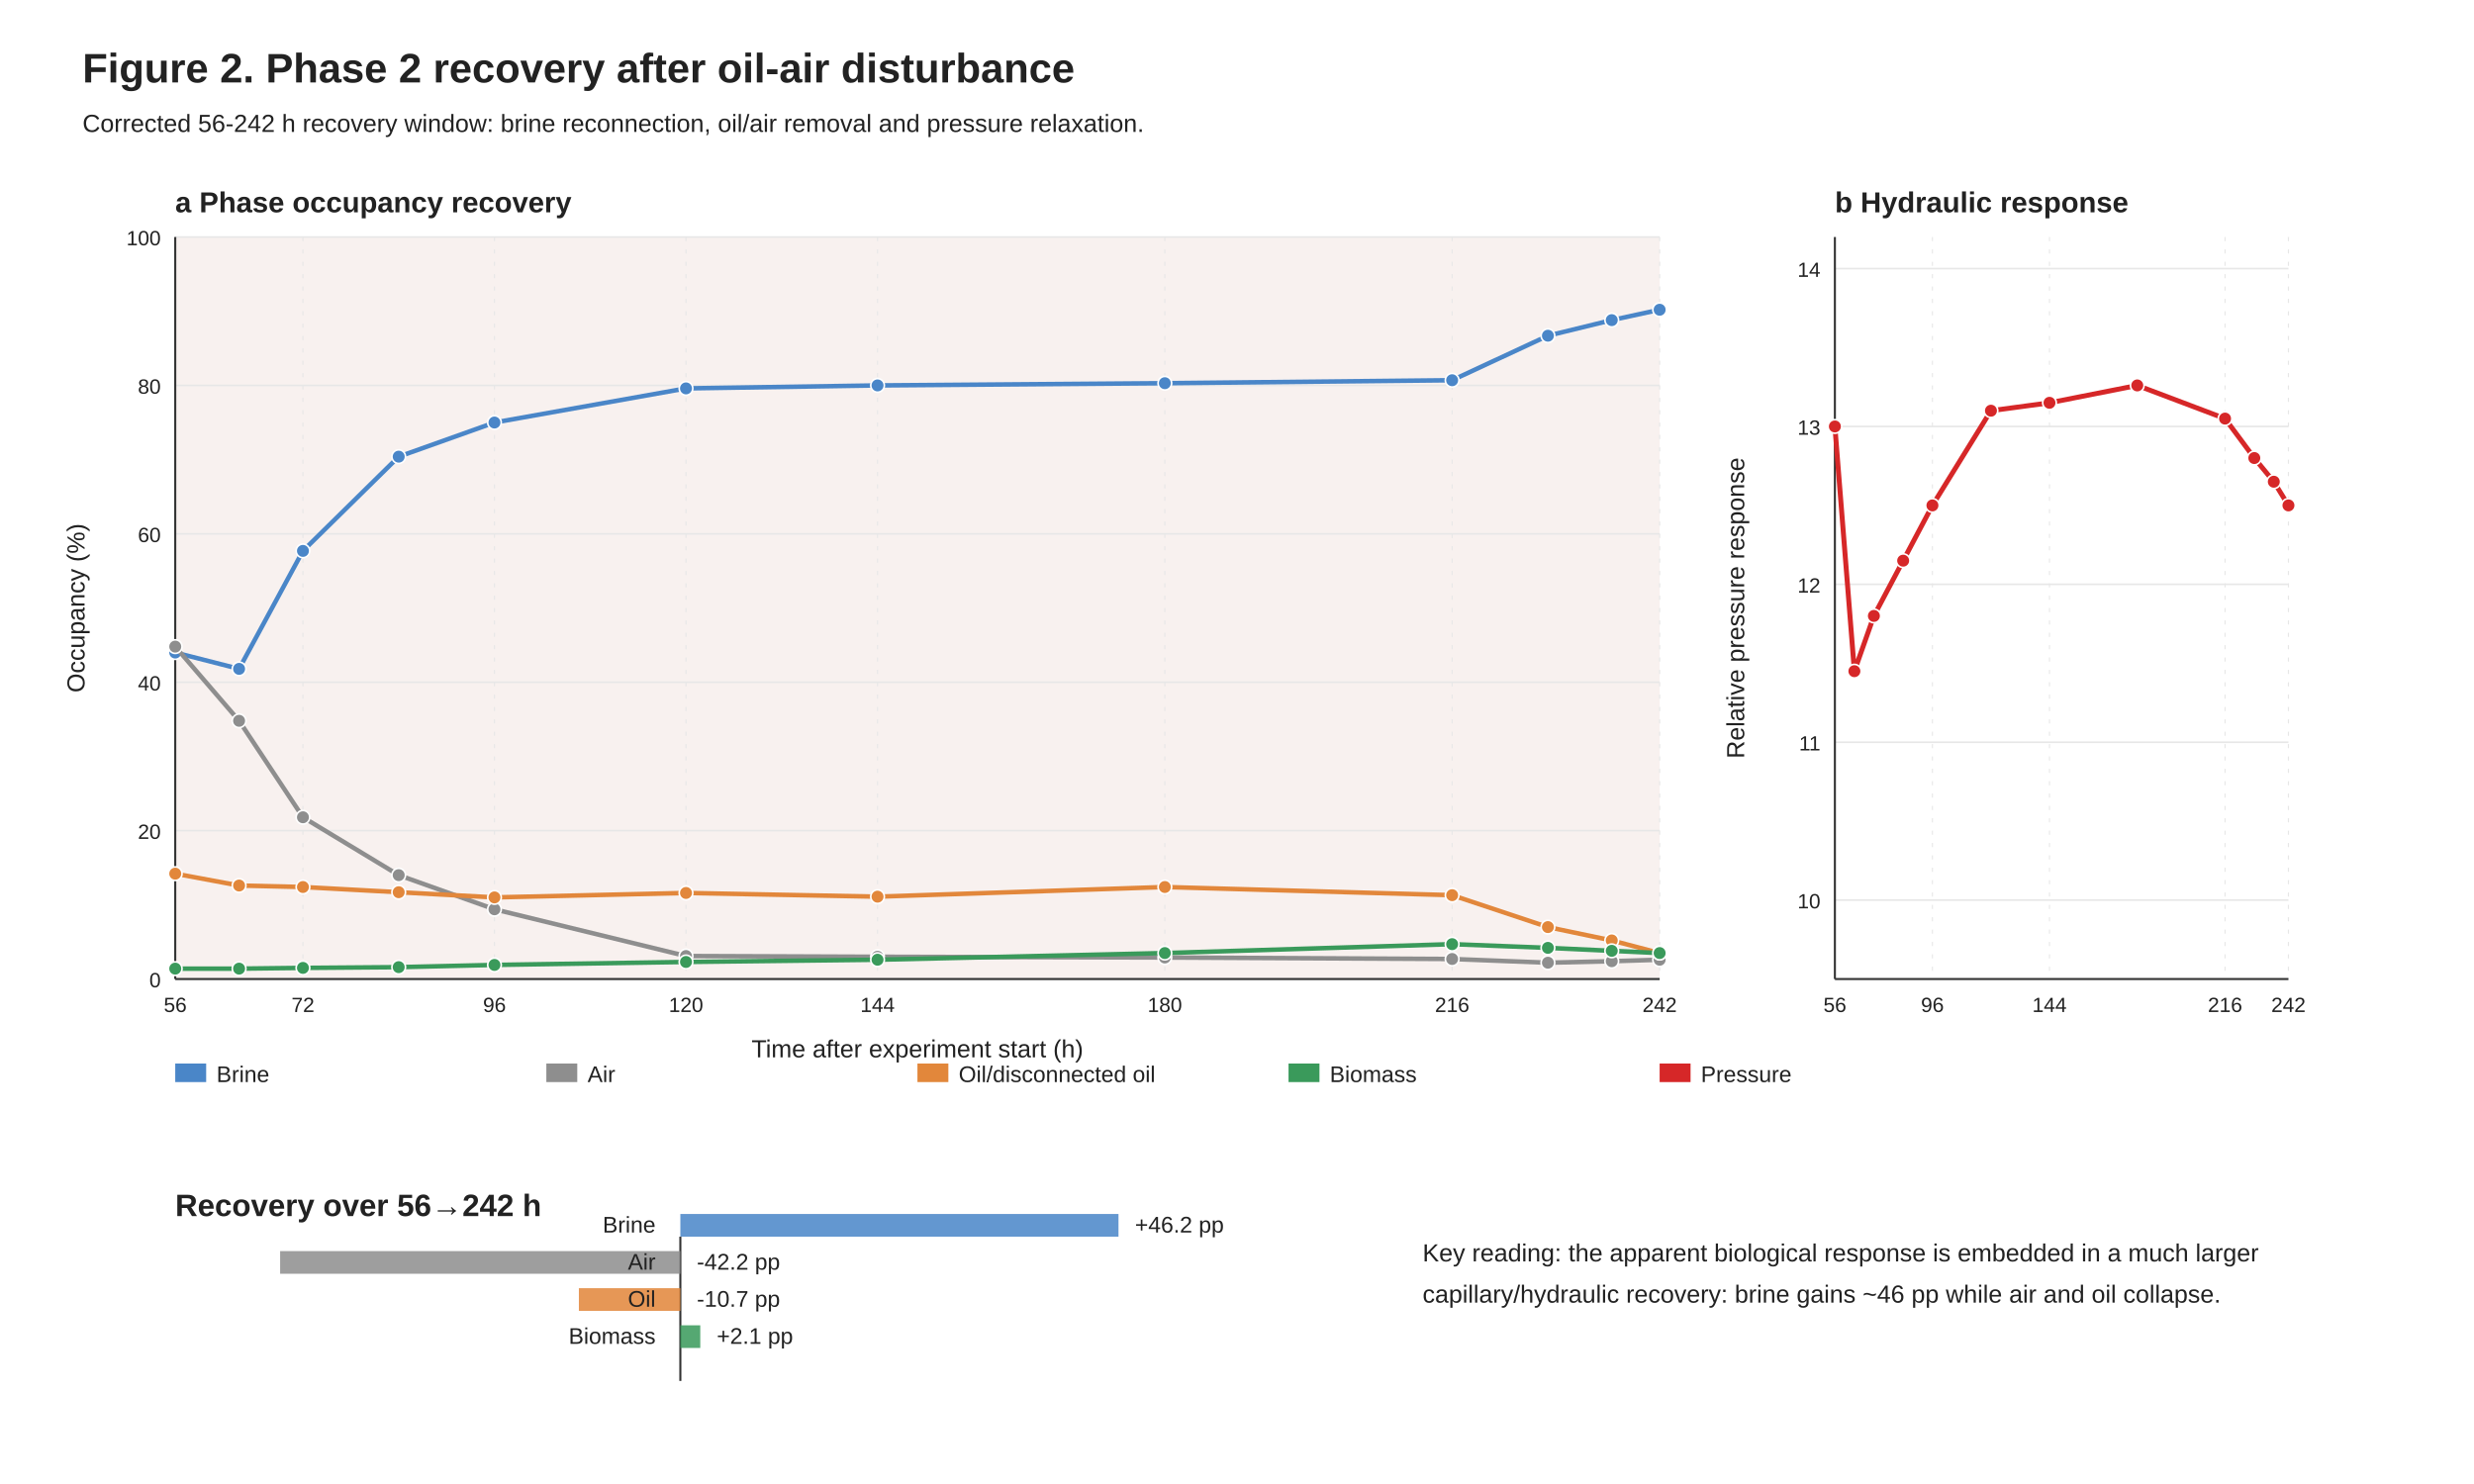
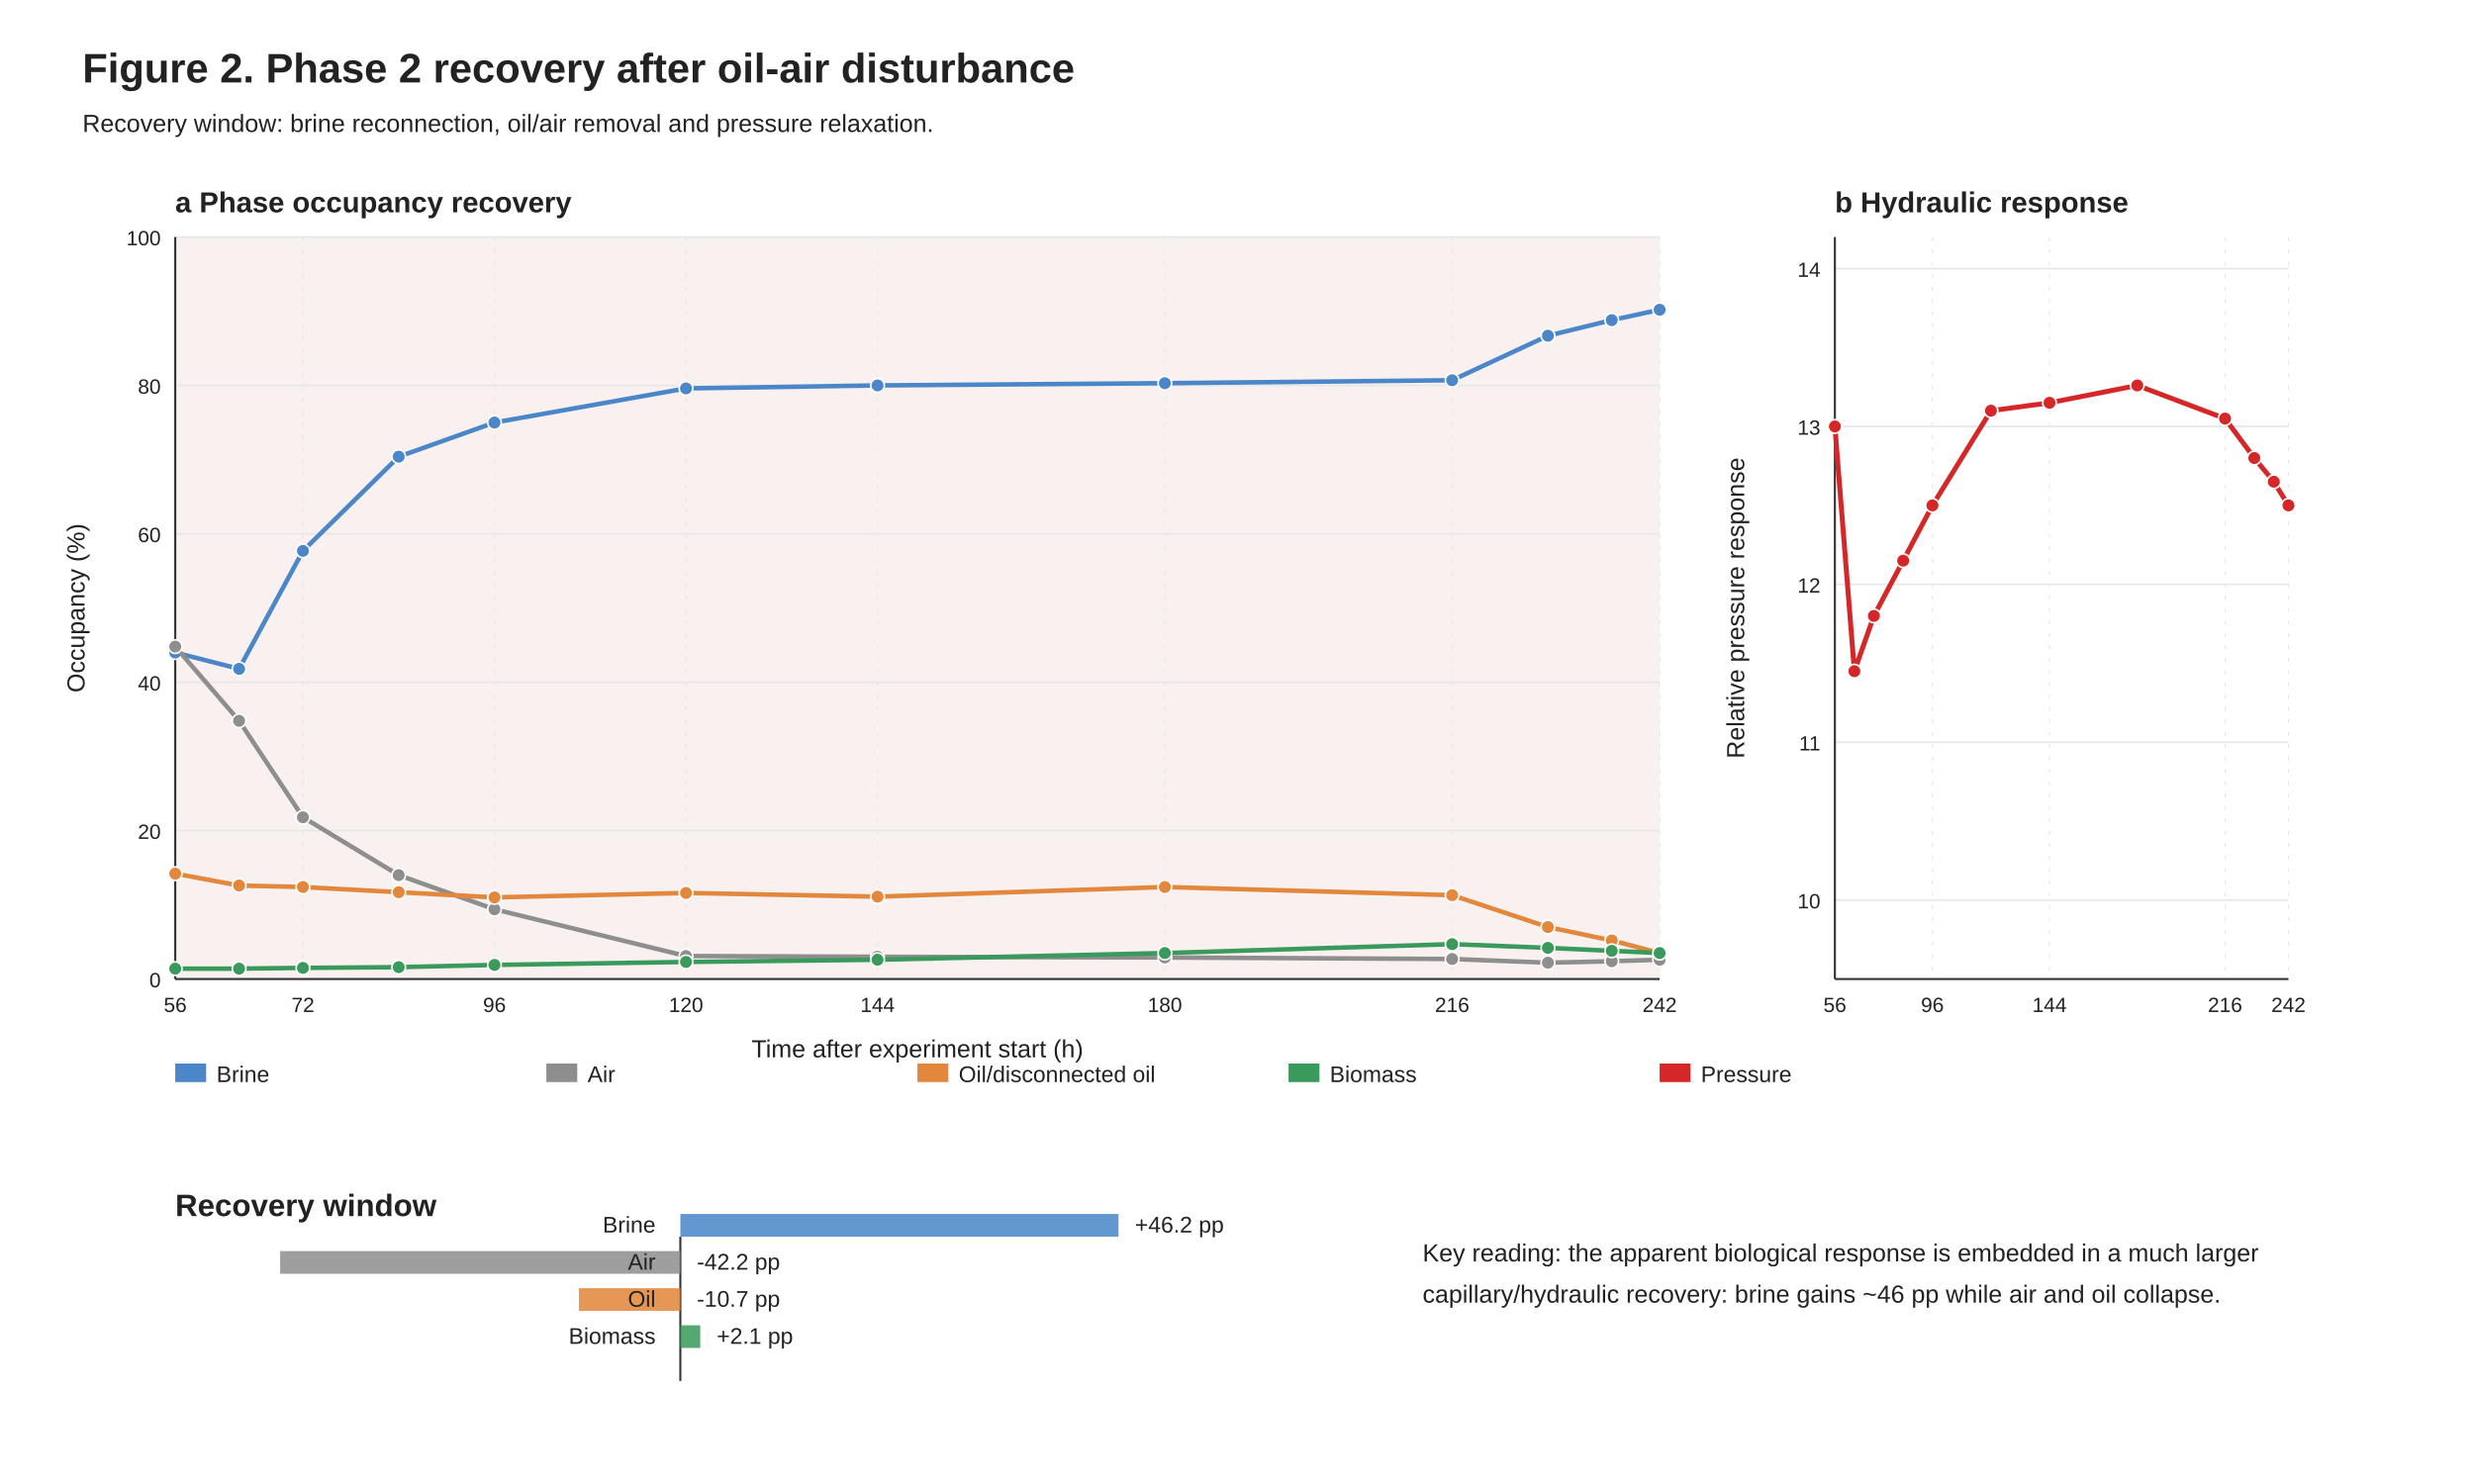
<svg xmlns="http://www.w3.org/2000/svg" width="1200" height="720" viewBox="0 0 1200 720">
  <defs>
    <style>
text{font-family:Arial,Helvetica,sans-serif;fill:#222} .small{font-size:11px} .tick{font-size:10px;fill:#555} .label{font-size:12px;fill:#333} .title{font-size:16px;font-weight:700} .panelletter{font-size:18px;font-weight:700}
</style>
  </defs>
  <rect x="0" y="0" width="100%" height="100%" fill="white" />
  <text x="40.00" y="40.00" font-size="20" font-weight="700" text-anchor="start" fill="#222">Figure 2. Phase 2 recovery after oil-air disturbance</text>
-   <text x="40.00" y="64.00" font-size="12" font-weight="400" text-anchor="start" fill="#555">Corrected 56-242 h recovery window: brine reconnection, oil/air removal and pressure relaxation.</text>
+   <text x="40.00" y="64.00" font-size="12" font-weight="400" text-anchor="start" fill="#555">Recovery window: brine reconnection, oil/air removal and pressure relaxation.</text>
  <rect x="85.00" y="115.00" width="720.00" height="360.00" rx="0" fill="#F3E5E2" stroke="none" stroke-width="1" opacity="0.55" />
  <line x1="85.00" y1="475.00" x2="805.00" y2="475.00" stroke="#E7E7E7" stroke-width="0.8" opacity="1" />
  <text x="78.00" y="479.00" font-size="10" font-weight="400" text-anchor="end" fill="#555">0</text>
  <line x1="85.00" y1="403.00" x2="805.00" y2="403.00" stroke="#E7E7E7" stroke-width="0.8" opacity="1" />
  <text x="78.00" y="407.00" font-size="10" font-weight="400" text-anchor="end" fill="#555">20</text>
  <line x1="85.00" y1="331.00" x2="805.00" y2="331.00" stroke="#E7E7E7" stroke-width="0.8" opacity="1" />
  <text x="78.00" y="335.00" font-size="10" font-weight="400" text-anchor="end" fill="#555">40</text>
  <line x1="85.00" y1="259.00" x2="805.00" y2="259.00" stroke="#E7E7E7" stroke-width="0.8" opacity="1" />
  <text x="78.00" y="263.00" font-size="10" font-weight="400" text-anchor="end" fill="#555">60</text>
  <line x1="85.00" y1="187.00" x2="805.00" y2="187.00" stroke="#E7E7E7" stroke-width="0.8" opacity="1" />
  <text x="78.00" y="191.00" font-size="10" font-weight="400" text-anchor="end" fill="#555">80</text>
  <line x1="85.00" y1="115.00" x2="805.00" y2="115.00" stroke="#E7E7E7" stroke-width="0.8" opacity="1" />
  <text x="78.00" y="119.00" font-size="10" font-weight="400" text-anchor="end" fill="#555">100</text>
  <line x1="85.00" y1="115.00" x2="85.00" y2="475.00" stroke="#E7E7E7" stroke-width="0.55" opacity="1" stroke-dasharray="2 4" />
  <text x="85.00" y="491.00" font-size="10" font-weight="400" text-anchor="middle" fill="#555">56</text>
  <line x1="146.94" y1="115.00" x2="146.94" y2="475.00" stroke="#E7E7E7" stroke-width="0.55" opacity="1" stroke-dasharray="2 4" />
  <text x="146.94" y="491.00" font-size="10" font-weight="400" text-anchor="middle" fill="#555">72</text>
  <line x1="239.84" y1="115.00" x2="239.84" y2="475.00" stroke="#E7E7E7" stroke-width="0.55" opacity="1" stroke-dasharray="2 4" />
  <text x="239.84" y="491.00" font-size="10" font-weight="400" text-anchor="middle" fill="#555">96</text>
  <line x1="332.74" y1="115.00" x2="332.74" y2="475.00" stroke="#E7E7E7" stroke-width="0.55" opacity="1" stroke-dasharray="2 4" />
  <text x="332.74" y="491.00" font-size="10" font-weight="400" text-anchor="middle" fill="#555">120</text>
  <line x1="425.65" y1="115.00" x2="425.65" y2="475.00" stroke="#E7E7E7" stroke-width="0.55" opacity="1" stroke-dasharray="2 4" />
  <text x="425.65" y="491.00" font-size="10" font-weight="400" text-anchor="middle" fill="#555">144</text>
  <line x1="565.00" y1="115.00" x2="565.00" y2="475.00" stroke="#E7E7E7" stroke-width="0.55" opacity="1" stroke-dasharray="2 4" />
  <text x="565.00" y="491.00" font-size="10" font-weight="400" text-anchor="middle" fill="#555">180</text>
  <line x1="704.35" y1="115.00" x2="704.35" y2="475.00" stroke="#E7E7E7" stroke-width="0.55" opacity="1" stroke-dasharray="2 4" />
  <text x="704.35" y="491.00" font-size="10" font-weight="400" text-anchor="middle" fill="#555">216</text>
  <line x1="805.00" y1="115.00" x2="805.00" y2="475.00" stroke="#E7E7E7" stroke-width="0.55" opacity="1" stroke-dasharray="2 4" />
  <text x="805.00" y="491.00" font-size="10" font-weight="400" text-anchor="middle" fill="#555">242</text>
  <line x1="85.00" y1="475.00" x2="805.00" y2="475.00" stroke="#333" stroke-width="1" opacity="1" />
  <line x1="85.00" y1="115.00" x2="85.00" y2="475.00" stroke="#333" stroke-width="1" opacity="1" />
  <text x="445.00" y="513.00" font-size="12" font-weight="400" text-anchor="middle" fill="#222">Time after experiment start (h)</text>
  <text x="41.00" y="295.00" font-size="12" font-weight="400" text-anchor="middle" fill="#222" transform="rotate(-90 41.00 295.00)">Occupancy (%)</text>
  <text x="85.00" y="103.00" font-size="14" font-weight="700" text-anchor="start" fill="#222">a  Phase occupancy recovery</text>
  <polyline points="85.00,316.60 115.97,324.52 146.94,267.28 193.39,221.56 239.84,205.00 332.74,188.44 425.65,187.00 565.00,185.92 704.35,184.48 750.81,162.88 781.77,155.32 805.00,150.28" fill="none" stroke="#4A86C8" stroke-width="2.2" stroke-linejoin="round" stroke-linecap="round" opacity="1" />
  <circle cx="85.00" cy="316.60" r="3.30" fill="#4A86C8" stroke="white" stroke-width="0.8" opacity="1" />
  <circle cx="115.97" cy="324.52" r="3.30" fill="#4A86C8" stroke="white" stroke-width="0.8" opacity="1" />
  <circle cx="146.94" cy="267.28" r="3.30" fill="#4A86C8" stroke="white" stroke-width="0.8" opacity="1" />
  <circle cx="193.39" cy="221.56" r="3.30" fill="#4A86C8" stroke="white" stroke-width="0.8" opacity="1" />
  <circle cx="239.84" cy="205.00" r="3.30" fill="#4A86C8" stroke="white" stroke-width="0.8" opacity="1" />
  <circle cx="332.74" cy="188.44" r="3.30" fill="#4A86C8" stroke="white" stroke-width="0.8" opacity="1" />
  <circle cx="425.65" cy="187.00" r="3.30" fill="#4A86C8" stroke="white" stroke-width="0.8" opacity="1" />
  <circle cx="565.00" cy="185.92" r="3.30" fill="#4A86C8" stroke="white" stroke-width="0.8" opacity="1" />
  <circle cx="704.35" cy="184.48" r="3.30" fill="#4A86C8" stroke="white" stroke-width="0.8" opacity="1" />
  <circle cx="750.81" cy="162.88" r="3.30" fill="#4A86C8" stroke="white" stroke-width="0.8" opacity="1" />
  <circle cx="781.77" cy="155.32" r="3.30" fill="#4A86C8" stroke="white" stroke-width="0.8" opacity="1" />
  <circle cx="805.00" cy="150.28" r="3.30" fill="#4A86C8" stroke="white" stroke-width="0.8" opacity="1" />
  <polyline points="85.00,313.72 115.97,349.72 146.94,396.52 193.39,424.60 239.84,441.16 332.74,463.84 425.65,464.20 565.00,464.56 704.35,465.28 750.81,467.08 781.77,466.36 805.00,465.64" fill="none" stroke="#8E8E8E" stroke-width="2.2" stroke-linejoin="round" stroke-linecap="round" opacity="1" />
  <circle cx="85.00" cy="313.72" r="3.30" fill="#8E8E8E" stroke="white" stroke-width="0.8" opacity="1" />
  <circle cx="115.97" cy="349.72" r="3.30" fill="#8E8E8E" stroke="white" stroke-width="0.8" opacity="1" />
  <circle cx="146.94" cy="396.52" r="3.30" fill="#8E8E8E" stroke="white" stroke-width="0.8" opacity="1" />
  <circle cx="193.39" cy="424.60" r="3.30" fill="#8E8E8E" stroke="white" stroke-width="0.8" opacity="1" />
  <circle cx="239.84" cy="441.16" r="3.30" fill="#8E8E8E" stroke="white" stroke-width="0.8" opacity="1" />
  <circle cx="332.74" cy="463.84" r="3.30" fill="#8E8E8E" stroke="white" stroke-width="0.8" opacity="1" />
  <circle cx="425.65" cy="464.20" r="3.30" fill="#8E8E8E" stroke="white" stroke-width="0.8" opacity="1" />
  <circle cx="565.00" cy="464.56" r="3.30" fill="#8E8E8E" stroke="white" stroke-width="0.8" opacity="1" />
  <circle cx="704.35" cy="465.28" r="3.30" fill="#8E8E8E" stroke="white" stroke-width="0.8" opacity="1" />
  <circle cx="750.81" cy="467.08" r="3.30" fill="#8E8E8E" stroke="white" stroke-width="0.8" opacity="1" />
  <circle cx="781.77" cy="466.36" r="3.30" fill="#8E8E8E" stroke="white" stroke-width="0.8" opacity="1" />
  <circle cx="805.00" cy="465.64" r="3.30" fill="#8E8E8E" stroke="white" stroke-width="0.8" opacity="1" />
  <polyline points="85.00,423.88 115.97,429.64 146.94,430.36 193.39,432.88 239.84,435.40 332.74,433.24 425.65,435.04 565.00,430.36 704.35,434.32 750.81,449.80 781.77,456.28 805.00,462.40" fill="none" stroke="#E2873B" stroke-width="2.2" stroke-linejoin="round" stroke-linecap="round" opacity="1" />
  <circle cx="85.00" cy="423.88" r="3.30" fill="#E2873B" stroke="white" stroke-width="0.8" opacity="1" />
  <circle cx="115.97" cy="429.64" r="3.30" fill="#E2873B" stroke="white" stroke-width="0.8" opacity="1" />
  <circle cx="146.94" cy="430.36" r="3.30" fill="#E2873B" stroke="white" stroke-width="0.8" opacity="1" />
  <circle cx="193.39" cy="432.88" r="3.30" fill="#E2873B" stroke="white" stroke-width="0.8" opacity="1" />
  <circle cx="239.84" cy="435.40" r="3.30" fill="#E2873B" stroke="white" stroke-width="0.8" opacity="1" />
  <circle cx="332.74" cy="433.24" r="3.30" fill="#E2873B" stroke="white" stroke-width="0.8" opacity="1" />
  <circle cx="425.65" cy="435.04" r="3.30" fill="#E2873B" stroke="white" stroke-width="0.8" opacity="1" />
  <circle cx="565.00" cy="430.36" r="3.30" fill="#E2873B" stroke="white" stroke-width="0.8" opacity="1" />
  <circle cx="704.35" cy="434.32" r="3.30" fill="#E2873B" stroke="white" stroke-width="0.8" opacity="1" />
  <circle cx="750.81" cy="449.80" r="3.30" fill="#E2873B" stroke="white" stroke-width="0.8" opacity="1" />
  <circle cx="781.77" cy="456.28" r="3.30" fill="#E2873B" stroke="white" stroke-width="0.8" opacity="1" />
  <circle cx="805.00" cy="462.40" r="3.30" fill="#E2873B" stroke="white" stroke-width="0.8" opacity="1" />
  <polyline points="85.00,469.96 115.97,469.96 146.94,469.60 193.39,469.24 239.84,468.16 332.74,466.72 425.65,465.64 565.00,462.40 704.35,458.08 750.81,459.88 781.77,461.32 805.00,462.40" fill="none" stroke="#3A9A5B" stroke-width="2.2" stroke-linejoin="round" stroke-linecap="round" opacity="1" />
  <circle cx="85.00" cy="469.96" r="3.30" fill="#3A9A5B" stroke="white" stroke-width="0.8" opacity="1" />
  <circle cx="115.97" cy="469.96" r="3.30" fill="#3A9A5B" stroke="white" stroke-width="0.8" opacity="1" />
  <circle cx="146.94" cy="469.60" r="3.30" fill="#3A9A5B" stroke="white" stroke-width="0.8" opacity="1" />
  <circle cx="193.39" cy="469.24" r="3.30" fill="#3A9A5B" stroke="white" stroke-width="0.8" opacity="1" />
  <circle cx="239.84" cy="468.16" r="3.30" fill="#3A9A5B" stroke="white" stroke-width="0.8" opacity="1" />
  <circle cx="332.74" cy="466.72" r="3.30" fill="#3A9A5B" stroke="white" stroke-width="0.8" opacity="1" />
  <circle cx="425.65" cy="465.64" r="3.30" fill="#3A9A5B" stroke="white" stroke-width="0.8" opacity="1" />
  <circle cx="565.00" cy="462.40" r="3.30" fill="#3A9A5B" stroke="white" stroke-width="0.8" opacity="1" />
  <circle cx="704.35" cy="458.08" r="3.30" fill="#3A9A5B" stroke="white" stroke-width="0.8" opacity="1" />
  <circle cx="750.81" cy="459.88" r="3.30" fill="#3A9A5B" stroke="white" stroke-width="0.8" opacity="1" />
  <circle cx="781.77" cy="461.32" r="3.30" fill="#3A9A5B" stroke="white" stroke-width="0.8" opacity="1" />
  <circle cx="805.00" cy="462.40" r="3.30" fill="#3A9A5B" stroke="white" stroke-width="0.8" opacity="1" />
  <line x1="890.00" y1="436.70" x2="1110.00" y2="436.70" stroke="#E7E7E7" stroke-width="0.8" opacity="1" />
  <text x="883.00" y="440.70" font-size="10" font-weight="400" text-anchor="end" fill="#555">10</text>
  <line x1="890.00" y1="360.11" x2="1110.00" y2="360.11" stroke="#E7E7E7" stroke-width="0.8" opacity="1" />
  <text x="883.00" y="364.11" font-size="10" font-weight="400" text-anchor="end" fill="#555">11</text>
  <line x1="890.00" y1="283.51" x2="1110.00" y2="283.51" stroke="#E7E7E7" stroke-width="0.8" opacity="1" />
  <text x="883.00" y="287.51" font-size="10" font-weight="400" text-anchor="end" fill="#555">12</text>
  <line x1="890.00" y1="206.91" x2="1110.00" y2="206.91" stroke="#E7E7E7" stroke-width="0.8" opacity="1" />
  <text x="883.00" y="210.91" font-size="10" font-weight="400" text-anchor="end" fill="#555">13</text>
  <line x1="890.00" y1="130.32" x2="1110.00" y2="130.32" stroke="#E7E7E7" stroke-width="0.8" opacity="1" />
  <text x="883.00" y="134.32" font-size="10" font-weight="400" text-anchor="end" fill="#555">14</text>
  <line x1="890.00" y1="115.00" x2="890.00" y2="475.00" stroke="#E7E7E7" stroke-width="0.55" opacity="1" stroke-dasharray="2 4" />
  <text x="890.00" y="491.00" font-size="10" font-weight="400" text-anchor="middle" fill="#555">56</text>
  <line x1="937.31" y1="115.00" x2="937.31" y2="475.00" stroke="#E7E7E7" stroke-width="0.55" opacity="1" stroke-dasharray="2 4" />
  <text x="937.31" y="491.00" font-size="10" font-weight="400" text-anchor="middle" fill="#555">96</text>
  <line x1="994.09" y1="115.00" x2="994.09" y2="475.00" stroke="#E7E7E7" stroke-width="0.55" opacity="1" stroke-dasharray="2 4" />
  <text x="994.09" y="491.00" font-size="10" font-weight="400" text-anchor="middle" fill="#555">144</text>
  <line x1="1079.25" y1="115.00" x2="1079.25" y2="475.00" stroke="#E7E7E7" stroke-width="0.55" opacity="1" stroke-dasharray="2 4" />
  <text x="1079.25" y="491.00" font-size="10" font-weight="400" text-anchor="middle" fill="#555">216</text>
  <line x1="1110.00" y1="115.00" x2="1110.00" y2="475.00" stroke="#E7E7E7" stroke-width="0.55" opacity="1" stroke-dasharray="2 4" />
  <text x="1110.00" y="491.00" font-size="10" font-weight="400" text-anchor="middle" fill="#555">242</text>
  <line x1="890.00" y1="475.00" x2="1110.00" y2="475.00" stroke="#333" stroke-width="1" opacity="1" />
  <line x1="890.00" y1="115.00" x2="890.00" y2="475.00" stroke="#333" stroke-width="1" opacity="1" />
  <text x="846.00" y="295.00" font-size="12" font-weight="400" text-anchor="middle" fill="#222" transform="rotate(-90 846.00 295.00)">Relative pressure response</text>
  <text x="890.00" y="103.00" font-size="14" font-weight="700" text-anchor="start" fill="#222">b  Hydraulic response</text>
  <polyline points="890.00,206.91 899.46,325.64 908.92,298.83 923.12,272.02 937.31,245.21 965.70,199.26 994.09,195.43 1036.67,187.00 1079.25,203.09 1093.44,222.23 1102.90,233.72 1110.00,245.21" fill="none" stroke="#D62728" stroke-width="2.4" stroke-linejoin="round" stroke-linecap="round" opacity="1" />
  <circle cx="890.00" cy="206.91" r="3.30" fill="#D62728" stroke="white" stroke-width="0.8" opacity="1" />
  <circle cx="899.46" cy="325.64" r="3.30" fill="#D62728" stroke="white" stroke-width="0.8" opacity="1" />
  <circle cx="908.92" cy="298.83" r="3.30" fill="#D62728" stroke="white" stroke-width="0.8" opacity="1" />
  <circle cx="923.12" cy="272.02" r="3.30" fill="#D62728" stroke="white" stroke-width="0.8" opacity="1" />
  <circle cx="937.31" cy="245.21" r="3.30" fill="#D62728" stroke="white" stroke-width="0.8" opacity="1" />
  <circle cx="965.70" cy="199.26" r="3.30" fill="#D62728" stroke="white" stroke-width="0.8" opacity="1" />
  <circle cx="994.09" cy="195.43" r="3.30" fill="#D62728" stroke="white" stroke-width="0.8" opacity="1" />
  <circle cx="1036.67" cy="187.00" r="3.30" fill="#D62728" stroke="white" stroke-width="0.8" opacity="1" />
  <circle cx="1079.25" cy="203.09" r="3.30" fill="#D62728" stroke="white" stroke-width="0.8" opacity="1" />
  <circle cx="1093.44" cy="222.23" r="3.30" fill="#D62728" stroke="white" stroke-width="0.8" opacity="1" />
  <circle cx="1102.90" cy="233.72" r="3.30" fill="#D62728" stroke="white" stroke-width="0.8" opacity="1" />
  <circle cx="1110.00" cy="245.21" r="3.30" fill="#D62728" stroke="white" stroke-width="0.8" opacity="1" />
  <rect x="85.00" y="516.00" width="15.00" height="9.00" rx="0" fill="#4A86C8" stroke="none" stroke-width="1" opacity="1" />
  <text x="105.00" y="525.00" font-size="11" font-weight="400" text-anchor="start" fill="#333">Brine</text>
  <rect x="265.00" y="516.00" width="15.00" height="9.00" rx="0" fill="#8E8E8E" stroke="none" stroke-width="1" opacity="1" />
  <text x="285.00" y="525.00" font-size="11" font-weight="400" text-anchor="start" fill="#333">Air</text>
  <rect x="445.00" y="516.00" width="15.00" height="9.00" rx="0" fill="#E2873B" stroke="none" stroke-width="1" opacity="1" />
  <text x="465.00" y="525.00" font-size="11" font-weight="400" text-anchor="start" fill="#333">Oil/disconnected oil</text>
  <rect x="625.00" y="516.00" width="15.00" height="9.00" rx="0" fill="#3A9A5B" stroke="none" stroke-width="1" opacity="1" />
  <text x="645.00" y="525.00" font-size="11" font-weight="400" text-anchor="start" fill="#333">Biomass</text>
  <rect x="805.00" y="516.00" width="15.00" height="9.00" rx="0" fill="#D62728" stroke="none" stroke-width="1" opacity="1" />
  <text x="825.00" y="525.00" font-size="11" font-weight="400" text-anchor="start" fill="#333">Pressure</text>
-   <text x="85.00" y="590.00" font-size="15" font-weight="700" text-anchor="start" fill="#222">Recovery over 56→242 h</text>
+   <text x="85.00" y="590.00" font-size="15" font-weight="700" text-anchor="start" fill="#222">Recovery window</text>
  <line x1="330.00" y1="600.00" x2="330.00" y2="670.00" stroke="#333" stroke-width="1" opacity="1" />
  <rect x="330.00" y="589.00" width="212.52" height="11.00" rx="0" fill="#4A86C8" stroke="none" stroke-width="1" opacity="0.86" />
  <text x="318.00" y="598.00" font-size="11" font-weight="400" text-anchor="end" fill="#222">Brine</text>
  <text x="550.52" y="598.00" font-size="11" font-weight="400" text-anchor="start" fill="#333">+46.2 pp</text>
  <rect x="135.88" y="607.00" width="194.12" height="11.00" rx="0" fill="#8E8E8E" stroke="none" stroke-width="1" opacity="0.86" />
  <text x="318.00" y="616.00" font-size="11" font-weight="400" text-anchor="end" fill="#222">Air</text>
  <text x="338.00" y="616.00" font-size="11" font-weight="400" text-anchor="start" fill="#333">-42.2 pp</text>
  <rect x="280.78" y="625.00" width="49.22" height="11.00" rx="0" fill="#E2873B" stroke="none" stroke-width="1" opacity="0.86" />
  <text x="318.00" y="634.00" font-size="11" font-weight="400" text-anchor="end" fill="#222">Oil</text>
  <text x="338.00" y="634.00" font-size="11" font-weight="400" text-anchor="start" fill="#333">-10.7 pp</text>
  <rect x="330.00" y="643.00" width="9.66" height="11.00" rx="0" fill="#3A9A5B" stroke="none" stroke-width="1" opacity="0.86" />
  <text x="318.00" y="652.00" font-size="11" font-weight="400" text-anchor="end" fill="#222">Biomass</text>
  <text x="347.66" y="652.00" font-size="11" font-weight="400" text-anchor="start" fill="#333">+2.1 pp</text>
  <text x="690.00" y="612.00" font-size="12" font-weight="400" text-anchor="start" fill="#333">Key reading: the apparent biological response is embedded in a much larger</text>
  <text x="690.00" y="632.00" font-size="12" font-weight="400" text-anchor="start" fill="#333">capillary/hydraulic recovery: brine gains ~46 pp while air and oil collapse.</text>
</svg>
